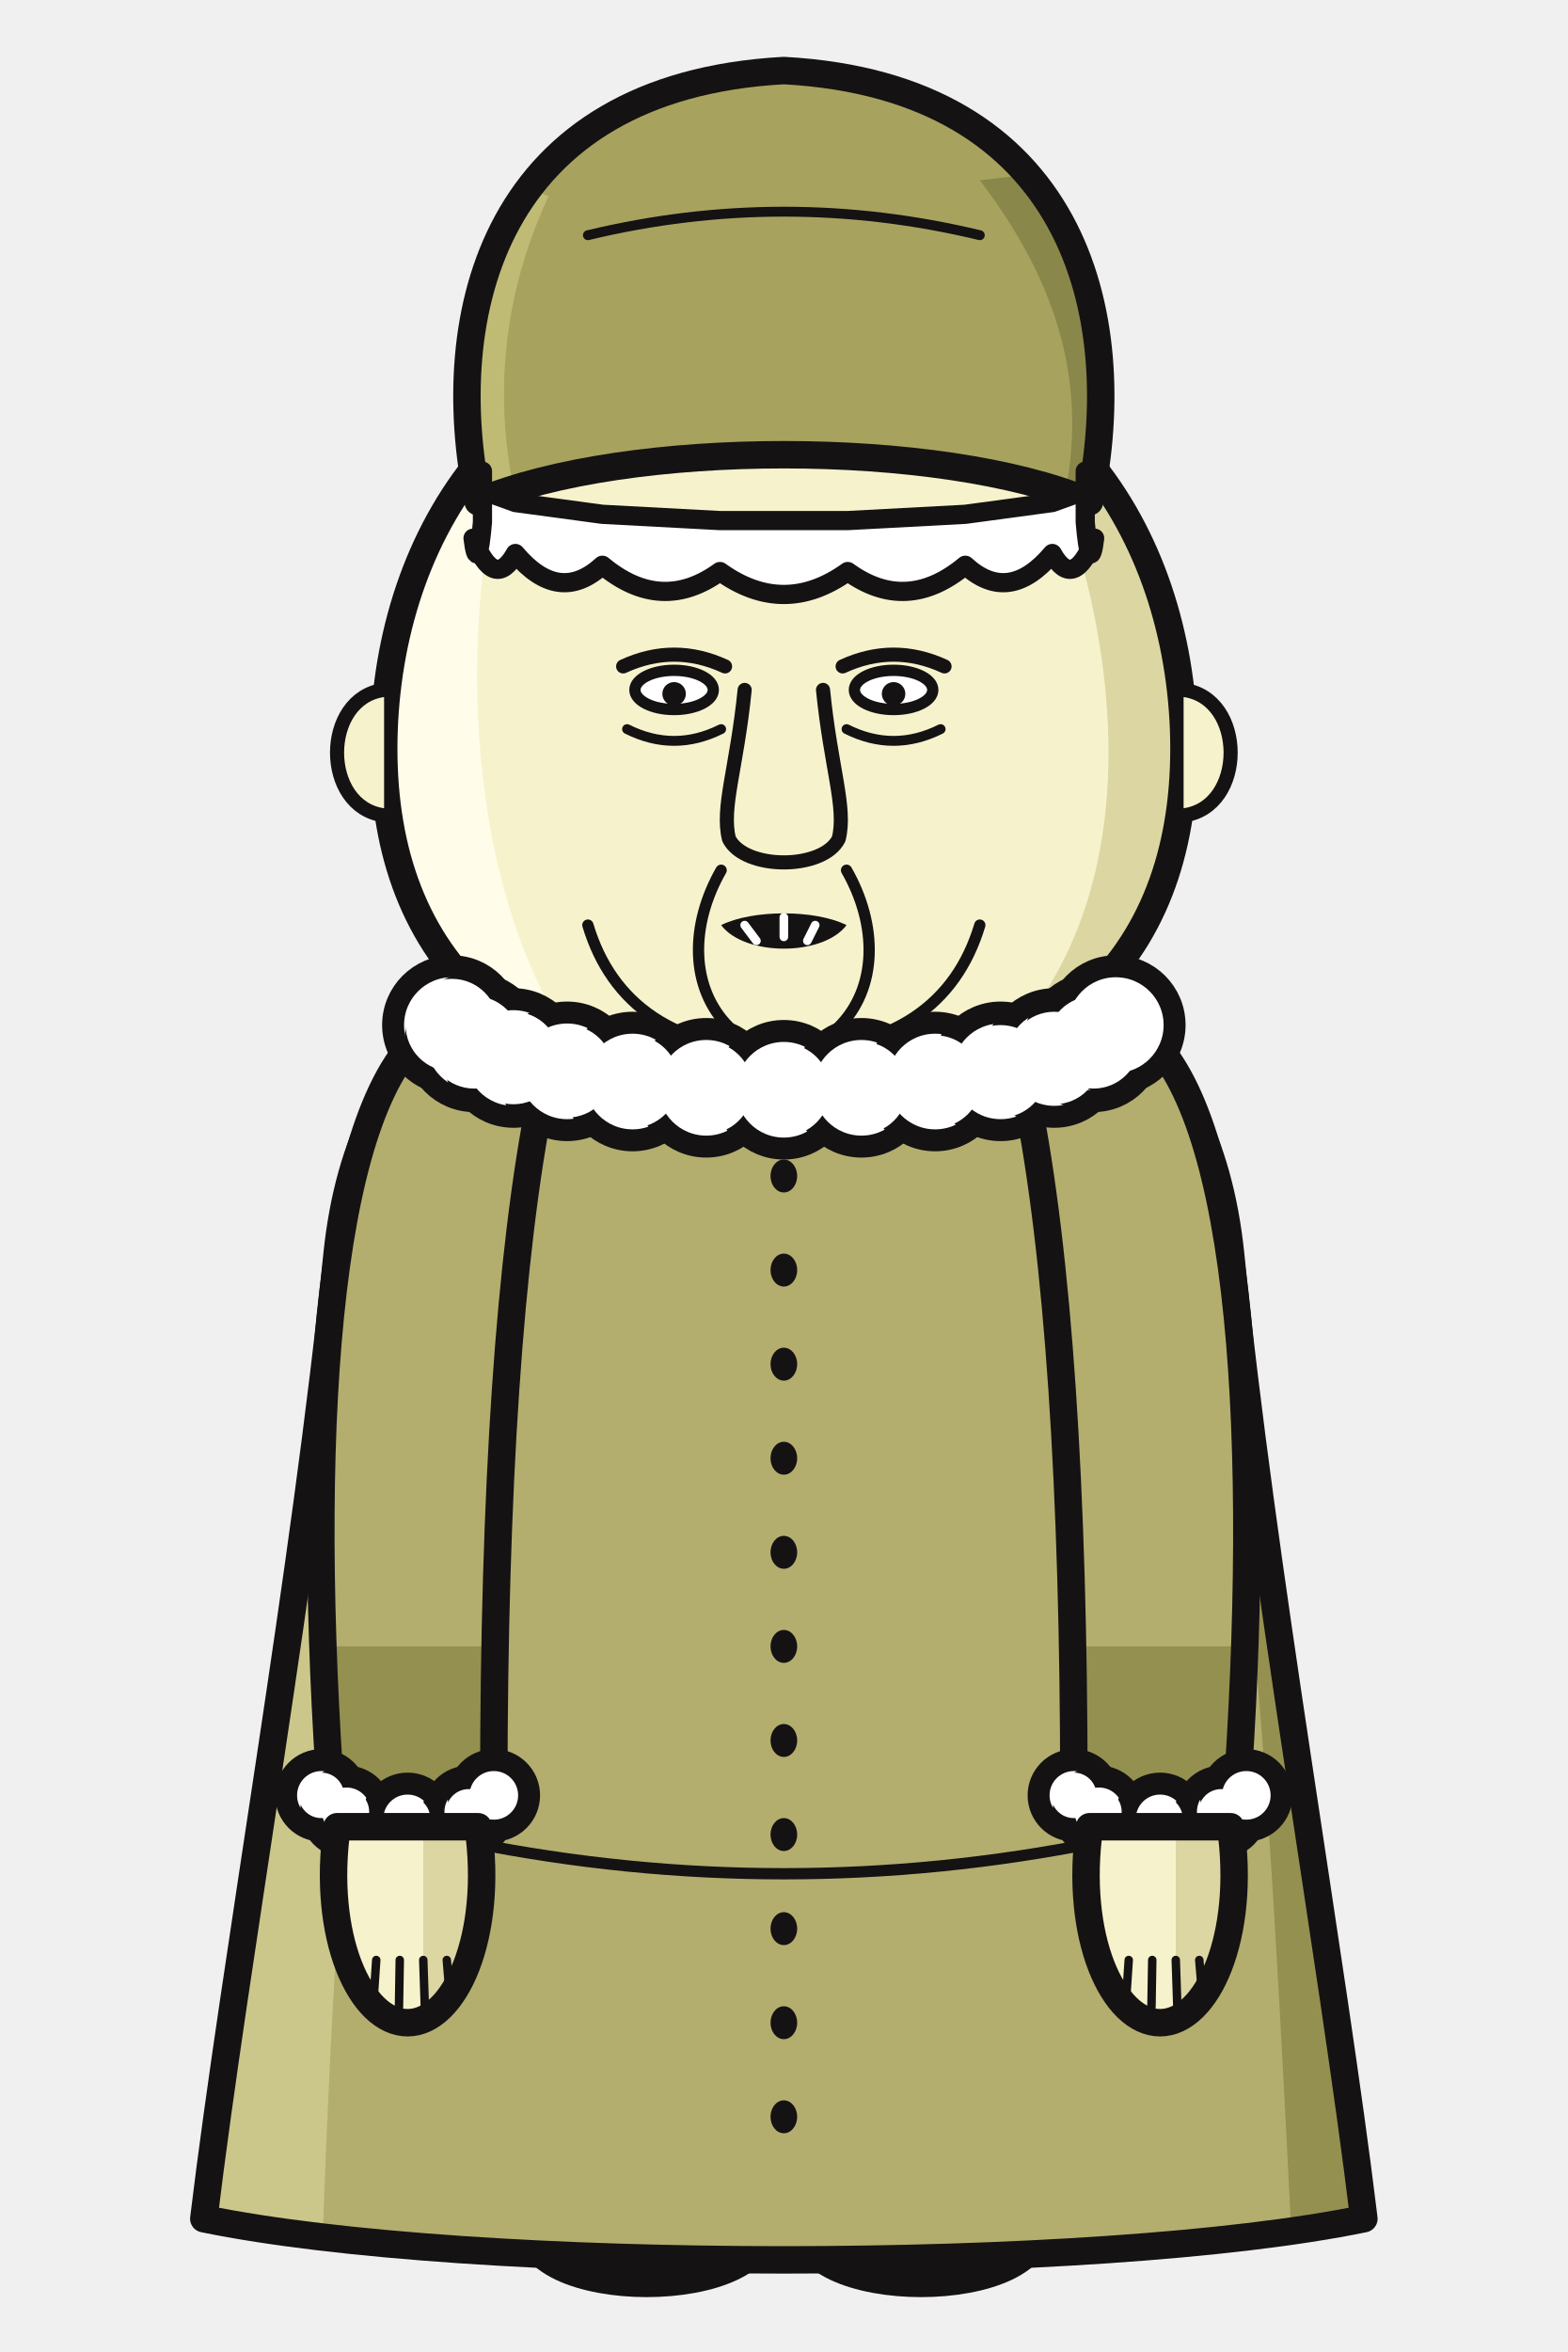
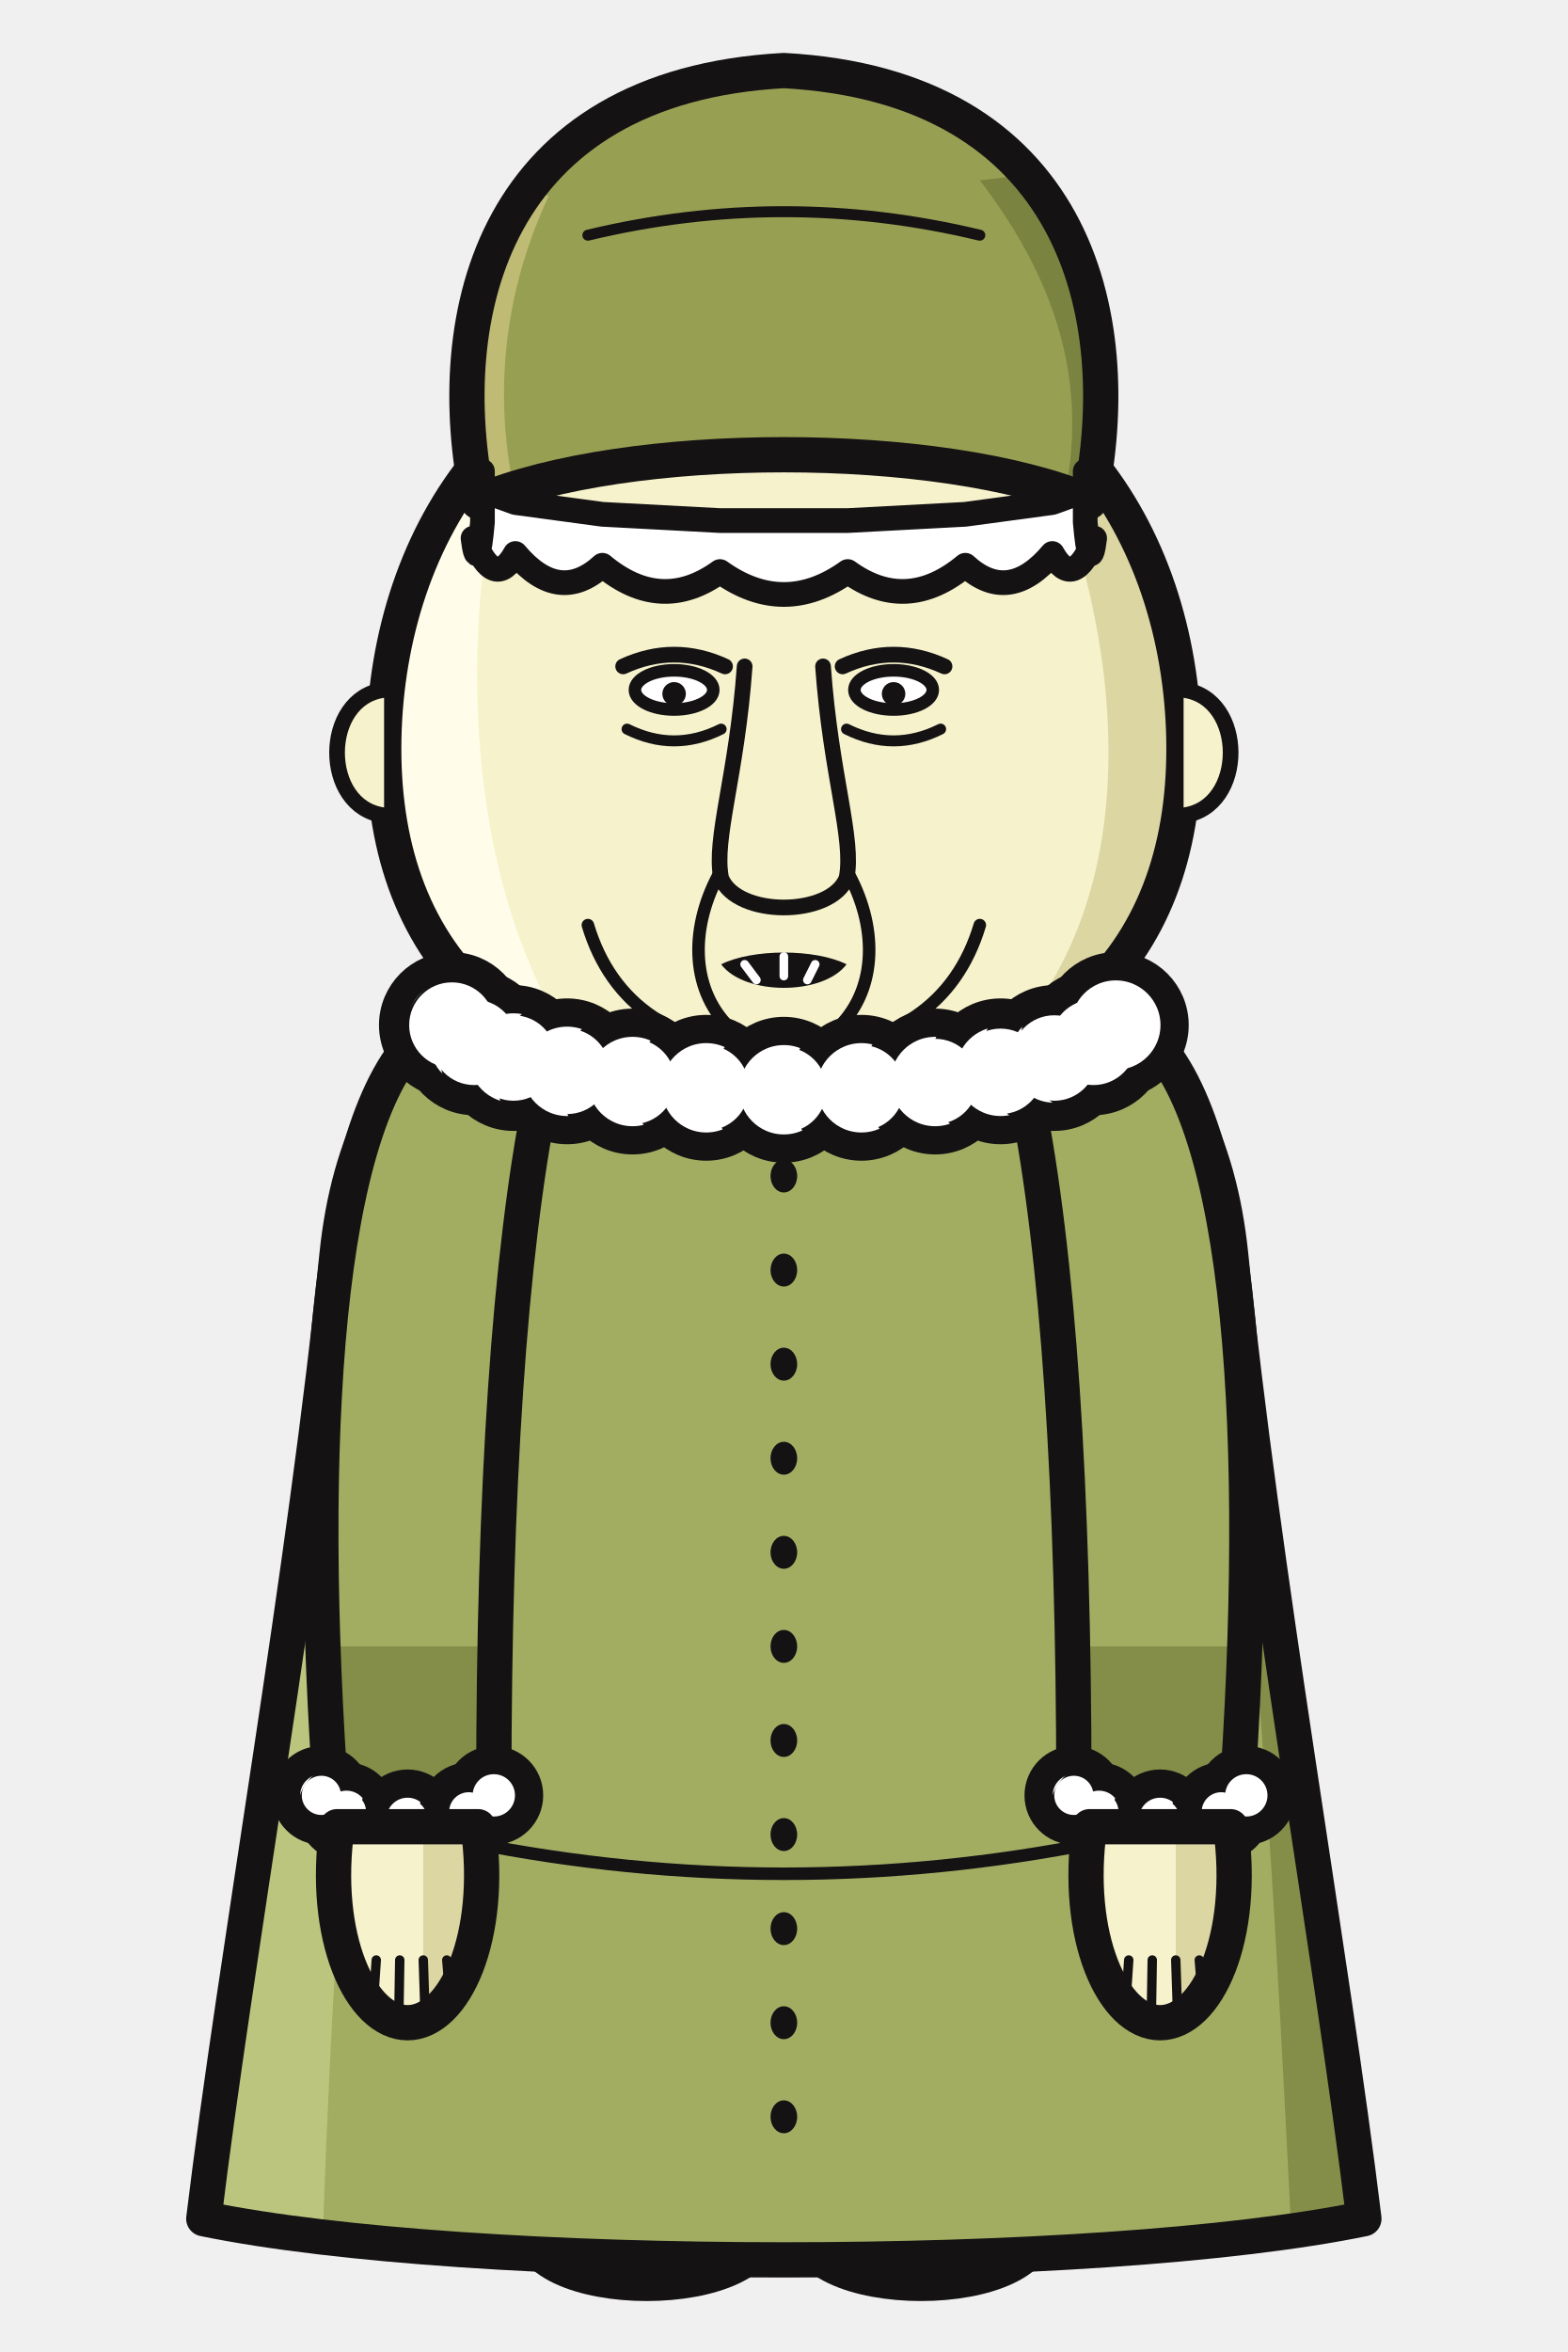
<svg xmlns="http://www.w3.org/2000/svg" width="800" height="1200" viewBox="0 0 400 600">
  <defs>
    <clipPath id="c1">
      <path d="M135,566 C131,588 199,588 195,566 Z" />
    </clipPath>
    <clipPath id="c2">
      <path d="M205,566 C201,588 269,588 265,566 Z" />
    </clipPath>
    <clipPath id="c3">
      <path d="M200,236 C130,236 92,262 86,320 C78,400 60,500 52,566 C120,580 280,580 348,566 C340,500 322,400 314,320 C308,262 270,236 200,236 Z" />
    </clipPath>
    <clipPath id="c4">
      <path d="M110,262 C84,280 78,360 84,452 C88,470 120,472 126,456 C126,380 130,320 138,280 Z" />
    </clipPath>
    <clipPath id="c5">
      <path d="M86,466 C82,494 92,516 104,516 C116,516 126,494 122,466 Z" />
    </clipPath>
    <clipPath id="c6">
      <path d="M 290.0,262.0 C 316.0,280.0 322.0,360.0 316.0,452.0 C 312.0,470.0 280.0,472.0 274.0,456.0 C 274.0,380.0 270.0,320.0 262.0,280.0 Z" />
    </clipPath>
    <clipPath id="c7">
      <path d="M278,466 C274,494 284,516 296,516 C308,516 318,494 314,466 Z" />
    </clipPath>
    <clipPath id="c8">
      <path d="M200,84 C268,84 300,134 302,186 C304,240 274,278 200,280 C126,278 96,240 98,186 C100,134 132,84 200,84 Z" />
    </clipPath>
    <clipPath id="c9">
      <path d="M122,128 C112,80 126,22 200,18 C274,22 288,80 278,128 C240,112 160,112 122,128 Z" />
    </clipPath>
  </defs>
  <path d="M135,566 C131,588 199,588 195,566 Z" fill="#3A3330" />
-   <path d="M135,566 C131,588 199,588 195,566 Z" fill="none" stroke="#141213" stroke-width="7.0" stroke-linejoin="round" stroke-linecap="round" />
+   <path d="M135,566 C131,588 199,588 195,566 Z" fill="none" stroke="#141213" stroke-width="9.0" stroke-linejoin="round" stroke-linecap="round" />
  <path d="M205,566 C201,588 269,588 265,566 Z" fill="#3A3330" />
-   <path d="M205,566 C201,588 269,588 265,566 Z" fill="none" stroke="#141213" stroke-width="7.0" stroke-linejoin="round" stroke-linecap="round" />
-   <path d="M200,236 C130,236 92,262 86,320 C78,400 60,500 52,566 C120,580 280,580 348,566 C340,500 322,400 314,320 C308,262 270,236 200,236 Z" fill="#B3AE6E" />
+   <path d="M205,566 C201,588 269,588 265,566 Z" fill="none" stroke="#141213" stroke-width="9.0" stroke-linejoin="round" stroke-linecap="round" />
+   <path d="M200,236 C130,236 92,262 86,320 C78,400 60,500 52,566 C120,580 280,580 348,566 C340,500 322,400 314,320 C308,262 270,236 200,236 Z" fill="#A3AD62" />
  <g clip-path="url(#c3)">
-     <path d="M290,250 C318,330 324,460 330,580 L360,580 L360,240 Z" fill="#949050" />
+     <path d="M290,250 C318,330 324,460 330,580 L360,580 L360,240 Z" fill="#848E48" />
  </g>
  <g clip-path="url(#c3)">
-     <path d="M120,250 C96,330 86,460 82,580 L40,580 L40,240 Z" fill="#CBC78A" />
+     <path d="M120,250 C96,330 86,460 82,580 L40,580 L40,240 Z" fill="#BCC57E" />
  </g>
-   <path d="M200,236 C130,236 92,262 86,320 C78,400 60,500 52,566 C120,580 280,580 348,566 C340,500 322,400 314,320 C308,262 270,236 200,236 Z" fill="none" stroke="#141213" stroke-width="7.0" stroke-linejoin="round" stroke-linecap="round" />
-   <path d="M120,470 Q200,486 280,470" fill="none" stroke="#141213" stroke-width="2.88" stroke-linejoin="round" stroke-linecap="round" />
+   <path d="M200,236 C130,236 92,262 86,320 C78,400 60,500 52,566 C120,580 280,580 348,566 C340,500 322,400 314,320 C308,262 270,236 200,236 Z" fill="none" stroke="#141213" stroke-width="9.0" stroke-linejoin="round" stroke-linecap="round" />
+   <path d="M120,470 Q200,486 280,470" fill="none" stroke="#141213" stroke-width="3.2" stroke-linejoin="round" stroke-linecap="round" />
  <ellipse cx="200.0" cy="300.0" rx="3.4" ry="4.2" fill="#141213" />
  <ellipse cx="200.0" cy="324.0" rx="3.4" ry="4.2" fill="#141213" />
  <ellipse cx="200.0" cy="348.0" rx="3.4" ry="4.2" fill="#141213" />
  <ellipse cx="200.0" cy="372.0" rx="3.4" ry="4.2" fill="#141213" />
  <ellipse cx="200.0" cy="396.0" rx="3.4" ry="4.2" fill="#141213" />
  <ellipse cx="200.0" cy="420.0" rx="3.4" ry="4.2" fill="#141213" />
  <ellipse cx="200.0" cy="444.0" rx="3.4" ry="4.2" fill="#141213" />
  <ellipse cx="200.0" cy="468.0" rx="3.4" ry="4.2" fill="#141213" />
  <ellipse cx="200.0" cy="492.0" rx="3.4" ry="4.2" fill="#141213" />
  <ellipse cx="200.0" cy="516.0" rx="3.4" ry="4.2" fill="#141213" />
  <ellipse cx="200.0" cy="540.0" rx="3.4" ry="4.2" fill="#141213" />
-   <path d="M110,262 C84,280 78,360 84,452 C88,470 120,472 126,456 C126,380 130,320 138,280 Z" fill="#B3AE6E" />
+   <path d="M110,262 C84,280 78,360 84,452 C88,470 120,472 126,456 C126,380 130,320 138,280 Z" fill="#A3AD62" />
  <g clip-path="url(#c4)">
-     <path d="M0,420 L400,420 L400,480 L0,480 Z" fill="#949050" />
+     <path d="M0,420 L400,420 L400,480 L0,480 Z" fill="#848E48" />
  </g>
-   <path d="M110,262 C84,280 78,360 84,452 C88,470 120,472 126,456 C126,380 130,320 138,280 Z" fill="none" stroke="#141213" stroke-width="7.0" stroke-linejoin="round" stroke-linecap="round" />
-   <ellipse cx="82.0" cy="458.0" rx="9.0" ry="9.0" fill="#FFFFFF" stroke="#141213" stroke-width="5.6" />
-   <ellipse cx="88.4" cy="462.2" rx="9.0" ry="9.0" fill="#FFFFFF" stroke="#141213" stroke-width="5.6" />
-   <ellipse cx="104.0" cy="464.0" rx="9.0" ry="9.0" fill="#FFFFFF" stroke="#141213" stroke-width="5.6" />
-   <ellipse cx="119.6" cy="462.2" rx="9.0" ry="9.0" fill="#FFFFFF" stroke="#141213" stroke-width="5.6" />
-   <ellipse cx="126.0" cy="458.0" rx="9.0" ry="9.0" fill="#FFFFFF" stroke="#141213" stroke-width="5.6" />
-   <ellipse cx="82.0" cy="458.0" rx="5.8" ry="5.8" fill="#FFFFFF" />
-   <ellipse cx="88.4" cy="462.2" rx="5.8" ry="5.8" fill="#FFFFFF" />
-   <ellipse cx="104.0" cy="464.0" rx="5.8" ry="5.8" fill="#FFFFFF" />
-   <ellipse cx="119.6" cy="462.2" rx="5.8" ry="5.8" fill="#FFFFFF" />
-   <ellipse cx="126.0" cy="458.0" rx="5.8" ry="5.8" fill="#FFFFFF" />
+   <path d="M110,262 C84,280 78,360 84,452 C88,470 120,472 126,456 C126,380 130,320 138,280 Z" fill="none" stroke="#141213" stroke-width="9.0" stroke-linejoin="round" stroke-linecap="round" />
+   <ellipse cx="82.0" cy="458.0" rx="9.0" ry="9.0" fill="#FFFFFF" stroke="#141213" stroke-width="7.2" />
+   <ellipse cx="88.4" cy="462.2" rx="9.0" ry="9.0" fill="#FFFFFF" stroke="#141213" stroke-width="7.2" />
+   <ellipse cx="104.0" cy="464.0" rx="9.0" ry="9.0" fill="#FFFFFF" stroke="#141213" stroke-width="7.2" />
+   <ellipse cx="119.6" cy="462.2" rx="9.0" ry="9.0" fill="#FFFFFF" stroke="#141213" stroke-width="7.2" />
+   <ellipse cx="126.0" cy="458.0" rx="9.0" ry="9.0" fill="#FFFFFF" stroke="#141213" stroke-width="7.2" />
+   <ellipse cx="82.0" cy="458.0" rx="5.0" ry="5.0" fill="#FFFFFF" />
+   <ellipse cx="88.4" cy="462.2" rx="5.0" ry="5.0" fill="#FFFFFF" />
+   <ellipse cx="104.0" cy="464.0" rx="5.0" ry="5.0" fill="#FFFFFF" />
+   <ellipse cx="119.6" cy="462.2" rx="5.0" ry="5.0" fill="#FFFFFF" />
+   <ellipse cx="126.0" cy="458.0" rx="5.0" ry="5.0" fill="#FFFFFF" />
  <path d="M86,466 C82,494 92,516 104,516 C116,516 126,494 122,466 Z" fill="#F6F2CC" />
  <g clip-path="url(#c5)">
    <path d="M108,460 L134,460 L134,520 L108,520 Z" fill="#DCD6A2" />
  </g>
-   <path d="M86,466 C82,494 92,516 104,516 C116,516 126,494 122,466 Z" fill="none" stroke="#141213" stroke-width="7.0" stroke-linejoin="round" stroke-linecap="round" />
-   <path d="M96,500 L95.2,512" fill="none" stroke="#141213" stroke-width="2.16" stroke-linejoin="round" stroke-linecap="round" />
-   <path d="M102,500 L101.8,512" fill="none" stroke="#141213" stroke-width="2.16" stroke-linejoin="round" stroke-linecap="round" />
-   <path d="M108,500 L108.4,512" fill="none" stroke="#141213" stroke-width="2.16" stroke-linejoin="round" stroke-linecap="round" />
-   <path d="M114,500 L115.0,512" fill="none" stroke="#141213" stroke-width="2.16" stroke-linejoin="round" stroke-linecap="round" />
-   <path d="M 290.0,262.0 C 316.0,280.0 322.0,360.0 316.0,452.0 C 312.0,470.0 280.0,472.0 274.0,456.0 C 274.0,380.0 270.0,320.0 262.0,280.0 Z" fill="#B3AE6E" />
+   <path d="M86,466 C82,494 92,516 104,516 C116,516 126,494 122,466 Z" fill="none" stroke="#141213" stroke-width="9.0" stroke-linejoin="round" stroke-linecap="round" />
+   <path d="M96,500 L95.2,512" fill="none" stroke="#141213" stroke-width="2.4" stroke-linejoin="round" stroke-linecap="round" />
+   <path d="M102,500 L101.8,512" fill="none" stroke="#141213" stroke-width="2.4" stroke-linejoin="round" stroke-linecap="round" />
+   <path d="M108,500 L108.4,512" fill="none" stroke="#141213" stroke-width="2.4" stroke-linejoin="round" stroke-linecap="round" />
+   <path d="M114,500 L115.0,512" fill="none" stroke="#141213" stroke-width="2.4" stroke-linejoin="round" stroke-linecap="round" />
+   <path d="M 290.0,262.0 C 316.0,280.0 322.0,360.0 316.0,452.0 C 312.0,470.0 280.0,472.0 274.0,456.0 C 274.0,380.0 270.0,320.0 262.0,280.0 Z" fill="#A3AD62" />
  <g clip-path="url(#c6)">
-     <path d="M0,420 L400,420 L400,480 L0,480 Z" fill="#949050" />
+     <path d="M0,420 L400,420 L400,480 L0,480 Z" fill="#848E48" />
  </g>
-   <path d="M 290.0,262.0 C 316.0,280.0 322.0,360.0 316.0,452.0 C 312.0,470.0 280.0,472.0 274.0,456.0 C 274.0,380.0 270.0,320.0 262.0,280.0 Z" fill="none" stroke="#141213" stroke-width="7.0" stroke-linejoin="round" stroke-linecap="round" />
-   <ellipse cx="274.0" cy="458.0" rx="9.0" ry="9.0" fill="#FFFFFF" stroke="#141213" stroke-width="5.6" />
-   <ellipse cx="280.4" cy="462.2" rx="9.0" ry="9.0" fill="#FFFFFF" stroke="#141213" stroke-width="5.6" />
-   <ellipse cx="296.0" cy="464.0" rx="9.0" ry="9.0" fill="#FFFFFF" stroke="#141213" stroke-width="5.6" />
-   <ellipse cx="311.6" cy="462.2" rx="9.0" ry="9.0" fill="#FFFFFF" stroke="#141213" stroke-width="5.6" />
-   <ellipse cx="318.0" cy="458.0" rx="9.0" ry="9.0" fill="#FFFFFF" stroke="#141213" stroke-width="5.6" />
-   <ellipse cx="274.0" cy="458.0" rx="5.8" ry="5.8" fill="#FFFFFF" />
-   <ellipse cx="280.4" cy="462.2" rx="5.8" ry="5.8" fill="#FFFFFF" />
-   <ellipse cx="296.0" cy="464.0" rx="5.8" ry="5.8" fill="#FFFFFF" />
-   <ellipse cx="311.6" cy="462.2" rx="5.8" ry="5.8" fill="#FFFFFF" />
-   <ellipse cx="318.0" cy="458.0" rx="5.8" ry="5.8" fill="#FFFFFF" />
+   <path d="M 290.0,262.0 C 316.0,280.0 322.0,360.0 316.0,452.0 C 312.0,470.0 280.0,472.0 274.0,456.0 C 274.0,380.0 270.0,320.0 262.0,280.0 Z" fill="none" stroke="#141213" stroke-width="9.0" stroke-linejoin="round" stroke-linecap="round" />
+   <ellipse cx="274.0" cy="458.0" rx="9.0" ry="9.0" fill="#FFFFFF" stroke="#141213" stroke-width="7.2" />
+   <ellipse cx="280.4" cy="462.2" rx="9.0" ry="9.0" fill="#FFFFFF" stroke="#141213" stroke-width="7.2" />
+   <ellipse cx="296.0" cy="464.0" rx="9.0" ry="9.0" fill="#FFFFFF" stroke="#141213" stroke-width="7.2" />
+   <ellipse cx="311.6" cy="462.2" rx="9.0" ry="9.0" fill="#FFFFFF" stroke="#141213" stroke-width="7.2" />
+   <ellipse cx="318.0" cy="458.0" rx="9.0" ry="9.0" fill="#FFFFFF" stroke="#141213" stroke-width="7.2" />
+   <ellipse cx="274.0" cy="458.0" rx="5.0" ry="5.0" fill="#FFFFFF" />
+   <ellipse cx="280.4" cy="462.2" rx="5.0" ry="5.0" fill="#FFFFFF" />
+   <ellipse cx="296.0" cy="464.0" rx="5.0" ry="5.0" fill="#FFFFFF" />
+   <ellipse cx="311.6" cy="462.2" rx="5.0" ry="5.0" fill="#FFFFFF" />
+   <ellipse cx="318.0" cy="458.0" rx="5.0" ry="5.0" fill="#FFFFFF" />
  <path d="M278,466 C274,494 284,516 296,516 C308,516 318,494 314,466 Z" fill="#F6F2CC" />
  <g clip-path="url(#c7)">
    <path d="M300,460 L326,460 L326,520 L300,520 Z" fill="#DCD6A2" />
  </g>
-   <path d="M278,466 C274,494 284,516 296,516 C308,516 318,494 314,466 Z" fill="none" stroke="#141213" stroke-width="7.0" stroke-linejoin="round" stroke-linecap="round" />
-   <path d="M288,500 L287.2,512" fill="none" stroke="#141213" stroke-width="2.16" stroke-linejoin="round" stroke-linecap="round" />
-   <path d="M294,500 L293.8,512" fill="none" stroke="#141213" stroke-width="2.16" stroke-linejoin="round" stroke-linecap="round" />
-   <path d="M300,500 L300.4,512" fill="none" stroke="#141213" stroke-width="2.16" stroke-linejoin="round" stroke-linecap="round" />
-   <path d="M306,500 L307.0,512" fill="none" stroke="#141213" stroke-width="2.16" stroke-linejoin="round" stroke-linecap="round" />
+   <path d="M278,466 C274,494 284,516 296,516 C308,516 318,494 314,466 Z" fill="none" stroke="#141213" stroke-width="9.0" stroke-linejoin="round" stroke-linecap="round" />
+   <path d="M288,500 L287.2,512" fill="none" stroke="#141213" stroke-width="2.4" stroke-linejoin="round" stroke-linecap="round" />
+   <path d="M294,500 L293.8,512" fill="none" stroke="#141213" stroke-width="2.4" stroke-linejoin="round" stroke-linecap="round" />
+   <path d="M300,500 L300.4,512" fill="none" stroke="#141213" stroke-width="2.4" stroke-linejoin="round" stroke-linecap="round" />
+   <path d="M306,500 L307.0,512" fill="none" stroke="#141213" stroke-width="2.4" stroke-linejoin="round" stroke-linecap="round" />
  <path d="M200,84 C268,84 300,134 302,186 C304,240 274,278 200,280 C126,278 96,240 98,186 C100,134 132,84 200,84 Z" fill="#F6F2CC" />
  <g clip-path="url(#c8)">
    <path d="M272,130 C292,190 286,250 240,280 L300,280 L300,120 Z" fill="#DCD6A2" />
  </g>
  <g clip-path="url(#c8)">
    <path d="M130,110 C116,160 118,230 150,272 L100,280 L100,100 Z" fill="#FFFDE9" />
  </g>
-   <path d="M200,84 C268,84 300,134 302,186 C304,240 274,278 200,280 C126,278 96,240 98,186 C100,134 132,84 200,84 Z" fill="none" stroke="#141213" stroke-width="7.0" stroke-linejoin="round" stroke-linecap="round" />
-   <ellipse cx="172.0" cy="176.0" rx="10.0" ry="5.0" fill="#FFFFFF" stroke="#141213" stroke-width="2.88" />
+   <path d="M200,84 C268,84 300,134 302,186 C304,240 274,278 200,280 C126,278 96,240 98,186 C100,134 132,84 200,84 Z" fill="none" stroke="#141213" stroke-width="9.0" stroke-linejoin="round" stroke-linecap="round" />
+   <ellipse cx="172.0" cy="176.0" rx="10.0" ry="5.0" fill="#FFFFFF" stroke="#141213" stroke-width="3.2" />
  <ellipse cx="172.0" cy="177.0" rx="3.0" ry="3.0" fill="#141213" />
-   <path d="M159,170 Q172,164 185,170" fill="none" stroke="#141213" stroke-width="3.6" stroke-linejoin="round" stroke-linecap="round" />
-   <path d="M160,186 Q172,192 184,186" fill="none" stroke="#141213" stroke-width="2.52" stroke-linejoin="round" stroke-linecap="round" />
-   <ellipse cx="228.0" cy="176.0" rx="10.0" ry="5.0" fill="#FFFFFF" stroke="#141213" stroke-width="2.88" />
+   <path d="M159,170 Q172,164 185,170" fill="none" stroke="#141213" stroke-width="4.0" stroke-linejoin="round" stroke-linecap="round" />
+   <path d="M160,186 Q172,192 184,186" fill="none" stroke="#141213" stroke-width="2.8" stroke-linejoin="round" stroke-linecap="round" />
+   <ellipse cx="228.0" cy="176.0" rx="10.0" ry="5.0" fill="#FFFFFF" stroke="#141213" stroke-width="3.2" />
  <ellipse cx="228.0" cy="177.0" rx="3.0" ry="3.0" fill="#141213" />
-   <path d="M215,170 Q228,164 241,170" fill="none" stroke="#141213" stroke-width="3.6" stroke-linejoin="round" stroke-linecap="round" />
-   <path d="M216,186 Q228,192 240,186" fill="none" stroke="#141213" stroke-width="2.52" stroke-linejoin="round" stroke-linecap="round" />
-   <path d="M190,176 C188,196 184,206 186,214 C190,222 210,222 214,214 C216,206 212,196 210,176" fill="none" stroke="#141213" stroke-width="3.6" stroke-linejoin="round" stroke-linecap="round" />
-   <path d="M184,222 C176,236 176,252 186,262 M216,222 C224,236 224,252 214,262" fill="none" stroke="#141213" stroke-width="2.88" stroke-linejoin="round" stroke-linecap="round" />
-   <path d="M184,236 C192,232 208,232 216,236 C210,244 190,244 184,236 Z" fill="#141213" />
-   <path d="M190,236 L193,240 M200,234 L200,239 M208,236 L206,240" fill="none" stroke="#FFFFFF" stroke-width="2.2" stroke-linejoin="round" stroke-linecap="round" />
-   <path d="M150,236 C156,256 172,268 200,268 C228,268 244,256 250,236" fill="none" stroke="#141213" stroke-width="2.88" stroke-linejoin="round" stroke-linecap="round" />
-   <path d="M176,262 Q200,276 224,262" fill="none" stroke="#141213" stroke-width="2.88" stroke-linejoin="round" stroke-linecap="round" />
-   <path d="M98,176 C82,178 82,206 98,208" fill="#F6F2CC" stroke="#141213" stroke-width="3.6" stroke-linejoin="round" stroke-linecap="round" />
-   <path d="M302,176 C318,178 318,206 302,208" fill="#F6F2CC" stroke="#141213" stroke-width="3.6" stroke-linejoin="round" stroke-linecap="round" />
-   <path d="M122,128 C112,80 126,22 200,18 C274,22 288,80 278,128 C240,112 160,112 122,128 Z" fill="#A7A35E" />
+   <path d="M215,170 Q228,164 241,170" fill="none" stroke="#141213" stroke-width="4.0" stroke-linejoin="round" stroke-linecap="round" />
+   <path d="M216,186 Q228,192 240,186" fill="none" stroke="#141213" stroke-width="2.8" stroke-linejoin="round" stroke-linecap="round" />
+   <path d="M190,170 C188,198 182,214 184,224 C188,234 212,234 216,224 C218,214 212,198 210,170" fill="none" stroke="#141213" stroke-width="4.0" stroke-linejoin="round" stroke-linecap="round" />
+   <path d="M184,222 C176,236 176,252 186,262 M216,222 C224,236 224,252 214,262" fill="none" stroke="#141213" stroke-width="3.2" stroke-linejoin="round" stroke-linecap="round" />
+   <path d="M184,246 C192,242 208,242 216,246 C210,254 190,254 184,246 Z" fill="#141213" />
+   <path d="M190,246 L193,250 M200,244 L200,249 M208,246 L206,250" fill="none" stroke="#FFFFFF" stroke-width="2.2" stroke-linejoin="round" stroke-linecap="round" />
+   <path d="M150,236 C156,256 172,268 200,268 C228,268 244,256 250,236" fill="none" stroke="#141213" stroke-width="3.2" stroke-linejoin="round" stroke-linecap="round" />
+   <path d="M176,262 Q200,276 224,262" fill="none" stroke="#141213" stroke-width="3.2" stroke-linejoin="round" stroke-linecap="round" />
+   <path d="M98,176 C82,178 82,206 98,208" fill="#F6F2CC" stroke="#141213" stroke-width="4.0" stroke-linejoin="round" stroke-linecap="round" />
+   <path d="M302,176 C318,178 318,206 302,208" fill="#F6F2CC" stroke="#141213" stroke-width="4.0" stroke-linejoin="round" stroke-linecap="round" />
+   <path d="M122,128 C112,80 126,22 200,18 C274,22 288,80 278,128 C240,112 160,112 122,128 Z" fill="#97A052" />
  <g clip-path="url(#c9)">
-     <path d="M250,46 C276,80 278,110 268,140 L300,140 L300,40 Z" fill="#8A874A" />
+     <path d="M250,46 C276,80 278,110 268,140 L300,140 L300,40 Z" fill="#7A8440" />
  </g>
  <g clip-path="url(#c9)">
    <path d="M140,50 C126,80 126,110 134,136 L110,136 L110,40 Z" fill="#BFBB74" />
  </g>
-   <path d="M122,128 C112,80 126,22 200,18 C274,22 288,80 278,128 C240,112 160,112 122,128 Z" fill="none" stroke="#141213" stroke-width="7.0" stroke-linejoin="round" stroke-linecap="round" />
-   <path d="M150,60 Q200,48 250,60" fill="none" stroke="#141213" stroke-width="2.52" stroke-linejoin="round" stroke-linecap="round" />
-   <path d="M123.1,120.2 L120.7,124.3 L131.5,128.2 L153.7,131.2 L183.7,132.8 L216.3,132.8 L246.3,131.2 L268.5,128.2 L279.3,124.3 L276.9,120.2 L276.9,133.2 Q278.1,147.0 279.3,137.3 Q273.9,150.9 268.5,141.2 Q257.4,154.4 246.3,144.2 Q231.3,156.7 216.3,145.8 Q200.0,157.5 183.7,145.8 Q168.7,156.7 153.7,144.2 Q142.6,154.4 131.5,141.2 Q126.1,150.9 120.7,137.3 Q121.9,147.0 123.1,133.2 Z" fill="#FFFFFF" stroke="#141213" stroke-width="4.9" stroke-linejoin="round" stroke-linecap="round" />
-   <ellipse cx="115.3" cy="261.5" rx="15.0" ry="15.0" fill="#FFFFFF" stroke="#141213" stroke-width="5.6" />
-   <ellipse cx="121.0" cy="265.9" rx="15.0" ry="15.0" fill="#FFFFFF" stroke="#141213" stroke-width="5.6" />
-   <ellipse cx="131.0" cy="269.9" rx="15.0" ry="15.0" fill="#FFFFFF" stroke="#141213" stroke-width="5.6" />
-   <ellipse cx="144.7" cy="273.3" rx="15.0" ry="15.0" fill="#FFFFFF" stroke="#141213" stroke-width="5.6" />
-   <ellipse cx="161.4" cy="275.9" rx="15.0" ry="15.0" fill="#FFFFFF" stroke="#141213" stroke-width="5.6" />
-   <ellipse cx="180.2" cy="277.5" rx="15.0" ry="15.0" fill="#FFFFFF" stroke="#141213" stroke-width="5.6" />
-   <ellipse cx="200.0" cy="278.0" rx="15.0" ry="15.0" fill="#FFFFFF" stroke="#141213" stroke-width="5.6" />
-   <ellipse cx="219.8" cy="277.5" rx="15.0" ry="15.0" fill="#FFFFFF" stroke="#141213" stroke-width="5.6" />
-   <ellipse cx="238.6" cy="275.9" rx="15.0" ry="15.0" fill="#FFFFFF" stroke="#141213" stroke-width="5.6" />
-   <ellipse cx="255.3" cy="273.3" rx="15.0" ry="15.0" fill="#FFFFFF" stroke="#141213" stroke-width="5.6" />
-   <ellipse cx="269.0" cy="269.9" rx="15.0" ry="15.0" fill="#FFFFFF" stroke="#141213" stroke-width="5.6" />
-   <ellipse cx="279.0" cy="265.9" rx="15.0" ry="15.0" fill="#FFFFFF" stroke="#141213" stroke-width="5.6" />
-   <ellipse cx="284.7" cy="261.5" rx="15.0" ry="15.0" fill="#FFFFFF" stroke="#141213" stroke-width="5.6" />
-   <ellipse cx="115.3" cy="261.5" rx="11.8" ry="11.8" fill="#FFFFFF" />
-   <ellipse cx="121.0" cy="265.9" rx="11.8" ry="11.8" fill="#FFFFFF" />
-   <ellipse cx="131.0" cy="269.9" rx="11.8" ry="11.8" fill="#FFFFFF" />
-   <ellipse cx="144.7" cy="273.3" rx="11.8" ry="11.8" fill="#FFFFFF" />
-   <ellipse cx="161.4" cy="275.9" rx="11.8" ry="11.8" fill="#FFFFFF" />
-   <ellipse cx="180.2" cy="277.5" rx="11.8" ry="11.8" fill="#FFFFFF" />
-   <ellipse cx="200.0" cy="278.0" rx="11.8" ry="11.8" fill="#FFFFFF" />
-   <ellipse cx="219.8" cy="277.5" rx="11.8" ry="11.8" fill="#FFFFFF" />
-   <ellipse cx="238.6" cy="275.9" rx="11.8" ry="11.8" fill="#FFFFFF" />
-   <ellipse cx="255.3" cy="273.3" rx="11.8" ry="11.8" fill="#FFFFFF" />
-   <ellipse cx="269.0" cy="269.9" rx="11.8" ry="11.8" fill="#FFFFFF" />
-   <ellipse cx="279.0" cy="265.9" rx="11.8" ry="11.8" fill="#FFFFFF" />
-   <ellipse cx="284.7" cy="261.5" rx="11.8" ry="11.8" fill="#FFFFFF" />
+   <path d="M122,128 C112,80 126,22 200,18 C274,22 288,80 278,128 C240,112 160,112 122,128 Z" fill="none" stroke="#141213" stroke-width="9.0" stroke-linejoin="round" stroke-linecap="round" />
+   <path d="M150,60 Q200,48 250,60" fill="none" stroke="#141213" stroke-width="2.8" stroke-linejoin="round" stroke-linecap="round" />
+   <path d="M123.1,120.2 L120.7,124.3 L131.5,128.2 L153.7,131.2 L183.7,132.8 L216.3,132.8 L246.3,131.2 L268.5,128.2 L279.3,124.3 L276.9,120.2 L276.9,133.2 Q278.1,147.0 279.3,137.3 Q273.9,150.9 268.5,141.2 Q257.4,154.4 246.3,144.2 Q231.3,156.7 216.3,145.8 Q200.0,157.5 183.7,145.8 Q168.7,156.7 153.7,144.2 Q142.6,154.4 131.5,141.2 Q126.1,150.9 120.7,137.3 Q121.9,147.0 123.1,133.2 Z" fill="#FFFFFF" stroke="#141213" stroke-width="6.3" stroke-linejoin="round" stroke-linecap="round" />
+   <ellipse cx="115.3" cy="261.5" rx="15.0" ry="15.0" fill="#FFFFFF" stroke="#141213" stroke-width="7.2" />
+   <ellipse cx="121.0" cy="265.9" rx="15.0" ry="15.0" fill="#FFFFFF" stroke="#141213" stroke-width="7.2" />
+   <ellipse cx="131.0" cy="269.9" rx="15.0" ry="15.0" fill="#FFFFFF" stroke="#141213" stroke-width="7.2" />
+   <ellipse cx="144.7" cy="273.3" rx="15.0" ry="15.0" fill="#FFFFFF" stroke="#141213" stroke-width="7.2" />
+   <ellipse cx="161.4" cy="275.9" rx="15.0" ry="15.0" fill="#FFFFFF" stroke="#141213" stroke-width="7.2" />
+   <ellipse cx="180.2" cy="277.5" rx="15.0" ry="15.0" fill="#FFFFFF" stroke="#141213" stroke-width="7.2" />
+   <ellipse cx="200.0" cy="278.0" rx="15.0" ry="15.0" fill="#FFFFFF" stroke="#141213" stroke-width="7.2" />
+   <ellipse cx="219.8" cy="277.5" rx="15.0" ry="15.0" fill="#FFFFFF" stroke="#141213" stroke-width="7.2" />
+   <ellipse cx="238.6" cy="275.9" rx="15.0" ry="15.0" fill="#FFFFFF" stroke="#141213" stroke-width="7.2" />
+   <ellipse cx="255.3" cy="273.3" rx="15.0" ry="15.0" fill="#FFFFFF" stroke="#141213" stroke-width="7.2" />
+   <ellipse cx="269.0" cy="269.9" rx="15.0" ry="15.0" fill="#FFFFFF" stroke="#141213" stroke-width="7.2" />
+   <ellipse cx="279.0" cy="265.9" rx="15.0" ry="15.0" fill="#FFFFFF" stroke="#141213" stroke-width="7.2" />
+   <ellipse cx="284.7" cy="261.5" rx="15.0" ry="15.0" fill="#FFFFFF" stroke="#141213" stroke-width="7.2" />
+   <ellipse cx="115.3" cy="261.5" rx="10.9" ry="10.9" fill="#FFFFFF" />
+   <ellipse cx="121.0" cy="265.9" rx="10.9" ry="10.9" fill="#FFFFFF" />
+   <ellipse cx="131.0" cy="269.9" rx="10.9" ry="10.9" fill="#FFFFFF" />
+   <ellipse cx="144.7" cy="273.3" rx="10.9" ry="10.9" fill="#FFFFFF" />
+   <ellipse cx="161.4" cy="275.9" rx="10.9" ry="10.9" fill="#FFFFFF" />
+   <ellipse cx="180.2" cy="277.5" rx="10.9" ry="10.9" fill="#FFFFFF" />
+   <ellipse cx="200.0" cy="278.0" rx="10.9" ry="10.9" fill="#FFFFFF" />
+   <ellipse cx="219.8" cy="277.5" rx="10.9" ry="10.9" fill="#FFFFFF" />
+   <ellipse cx="238.6" cy="275.9" rx="10.9" ry="10.9" fill="#FFFFFF" />
+   <ellipse cx="255.3" cy="273.3" rx="10.9" ry="10.9" fill="#FFFFFF" />
+   <ellipse cx="269.0" cy="269.9" rx="10.9" ry="10.9" fill="#FFFFFF" />
+   <ellipse cx="279.0" cy="265.9" rx="10.9" ry="10.9" fill="#FFFFFF" />
+   <ellipse cx="284.7" cy="261.5" rx="10.9" ry="10.9" fill="#FFFFFF" />
</svg>
